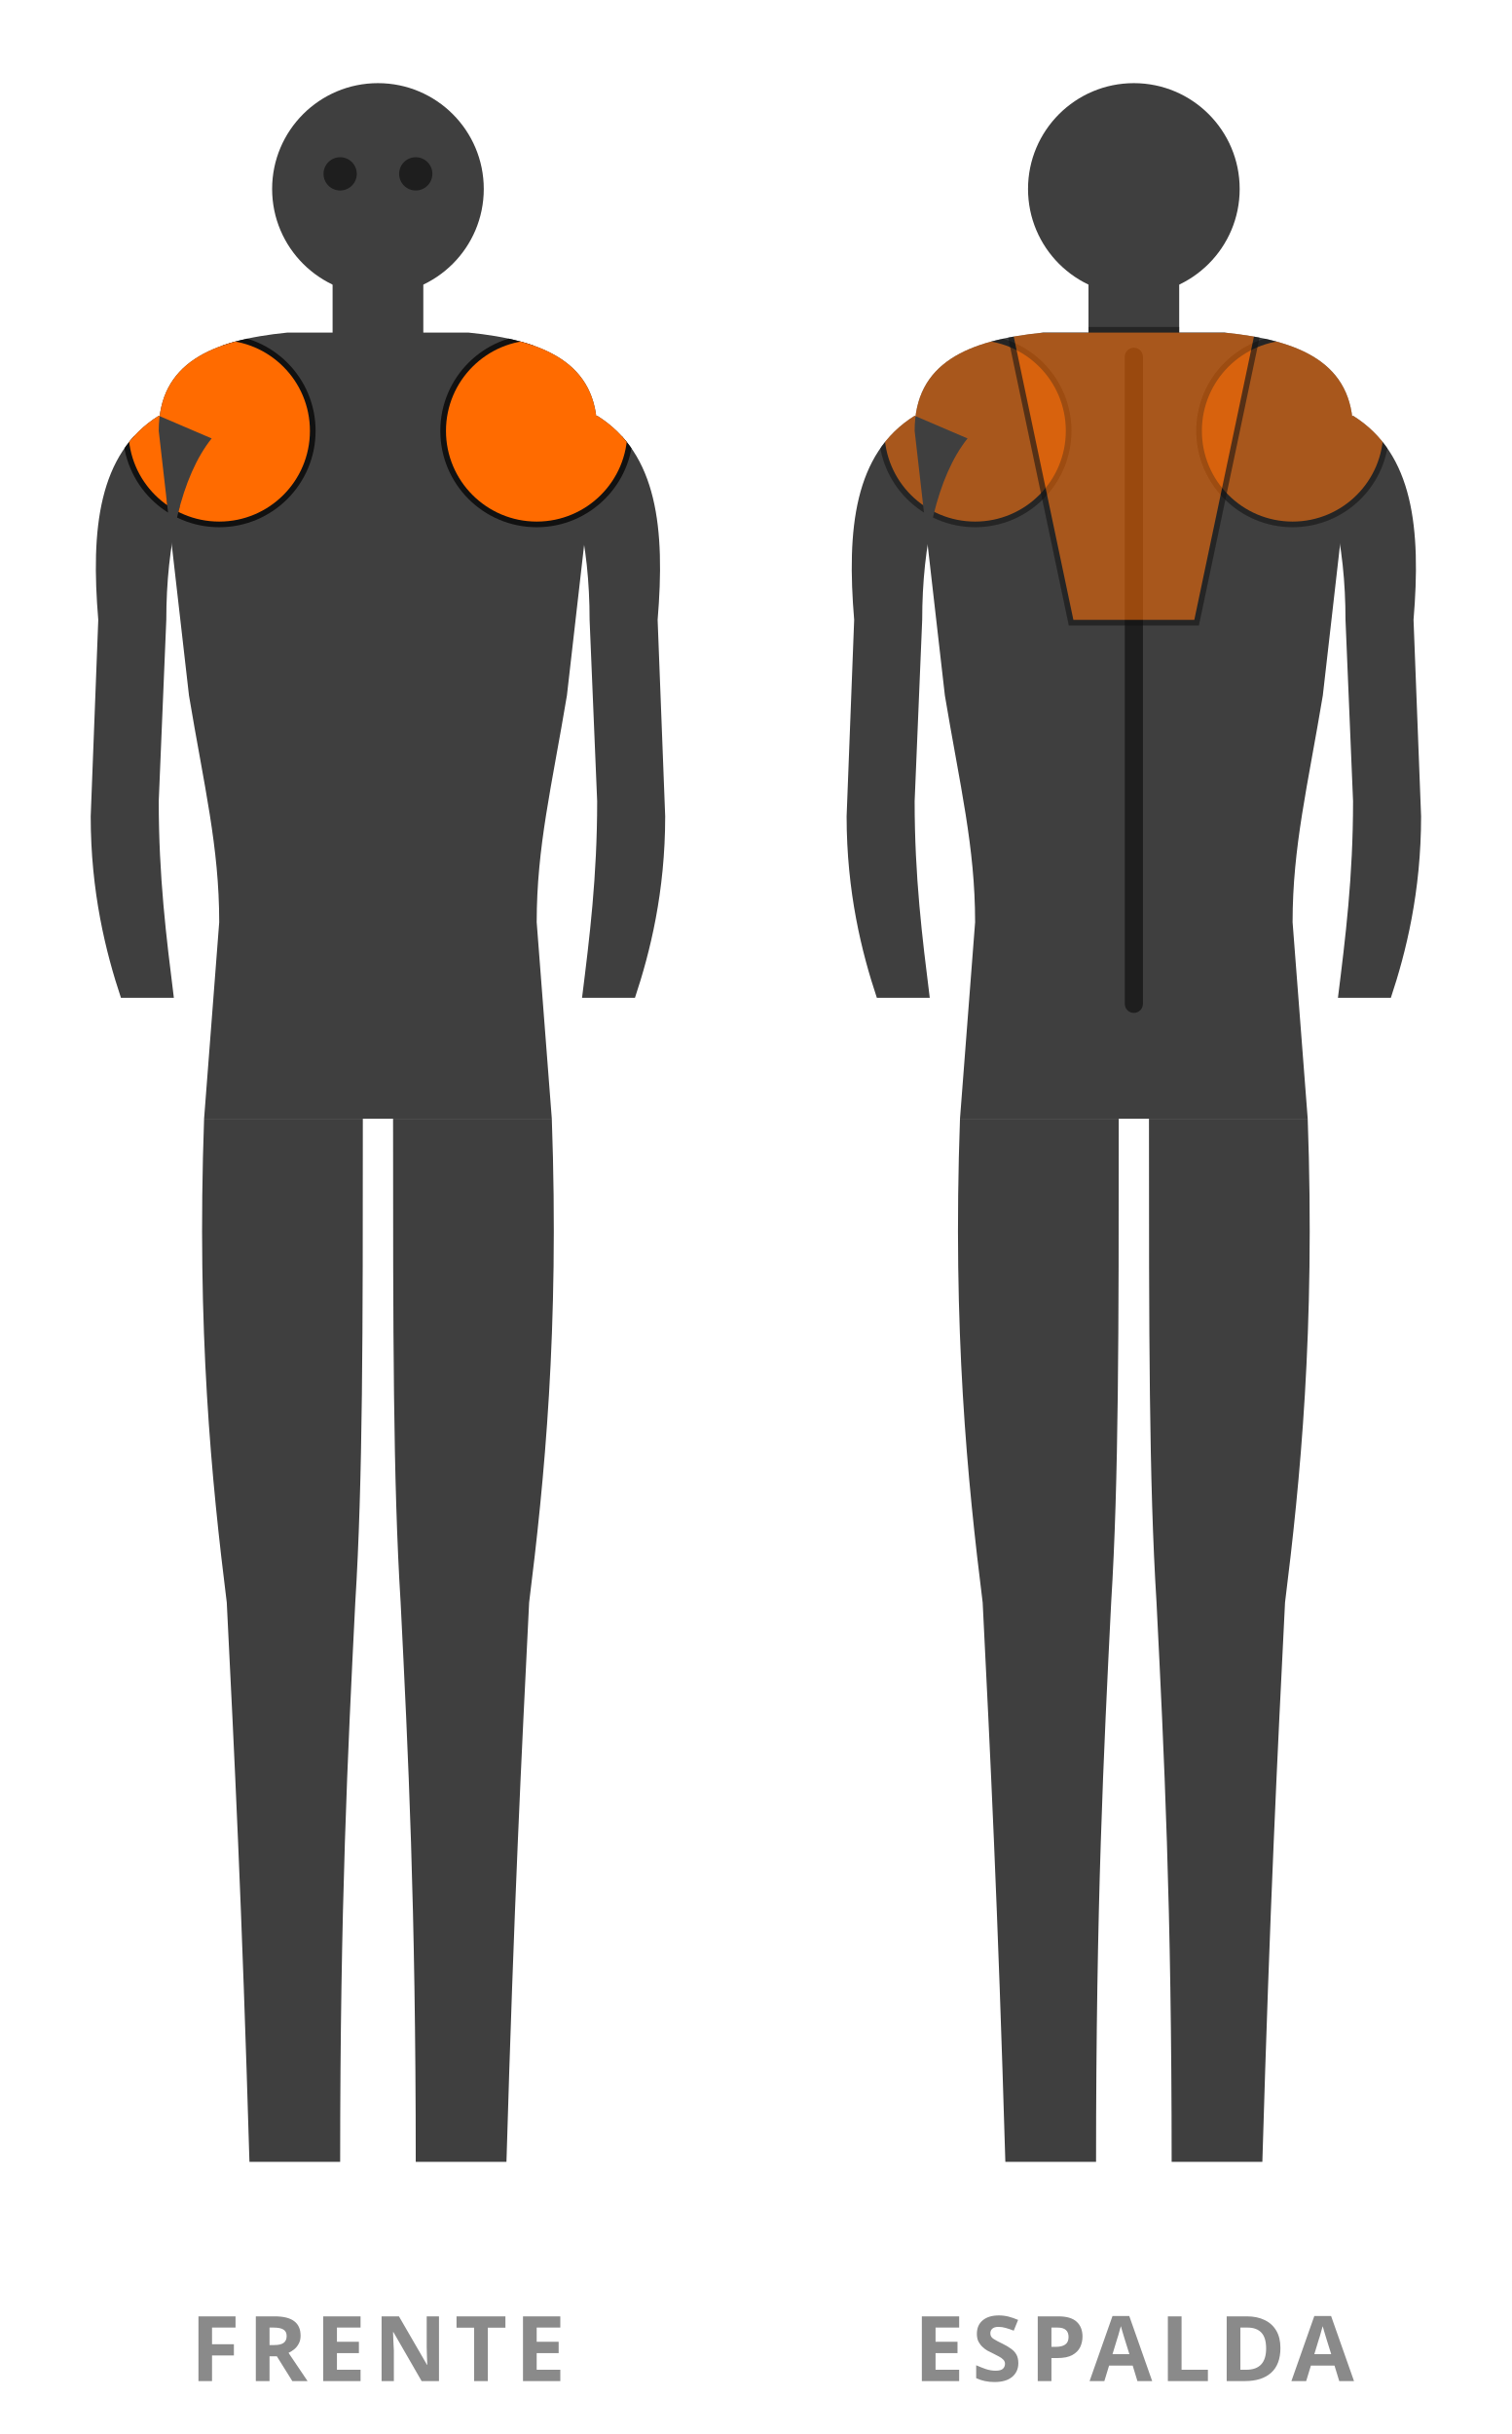
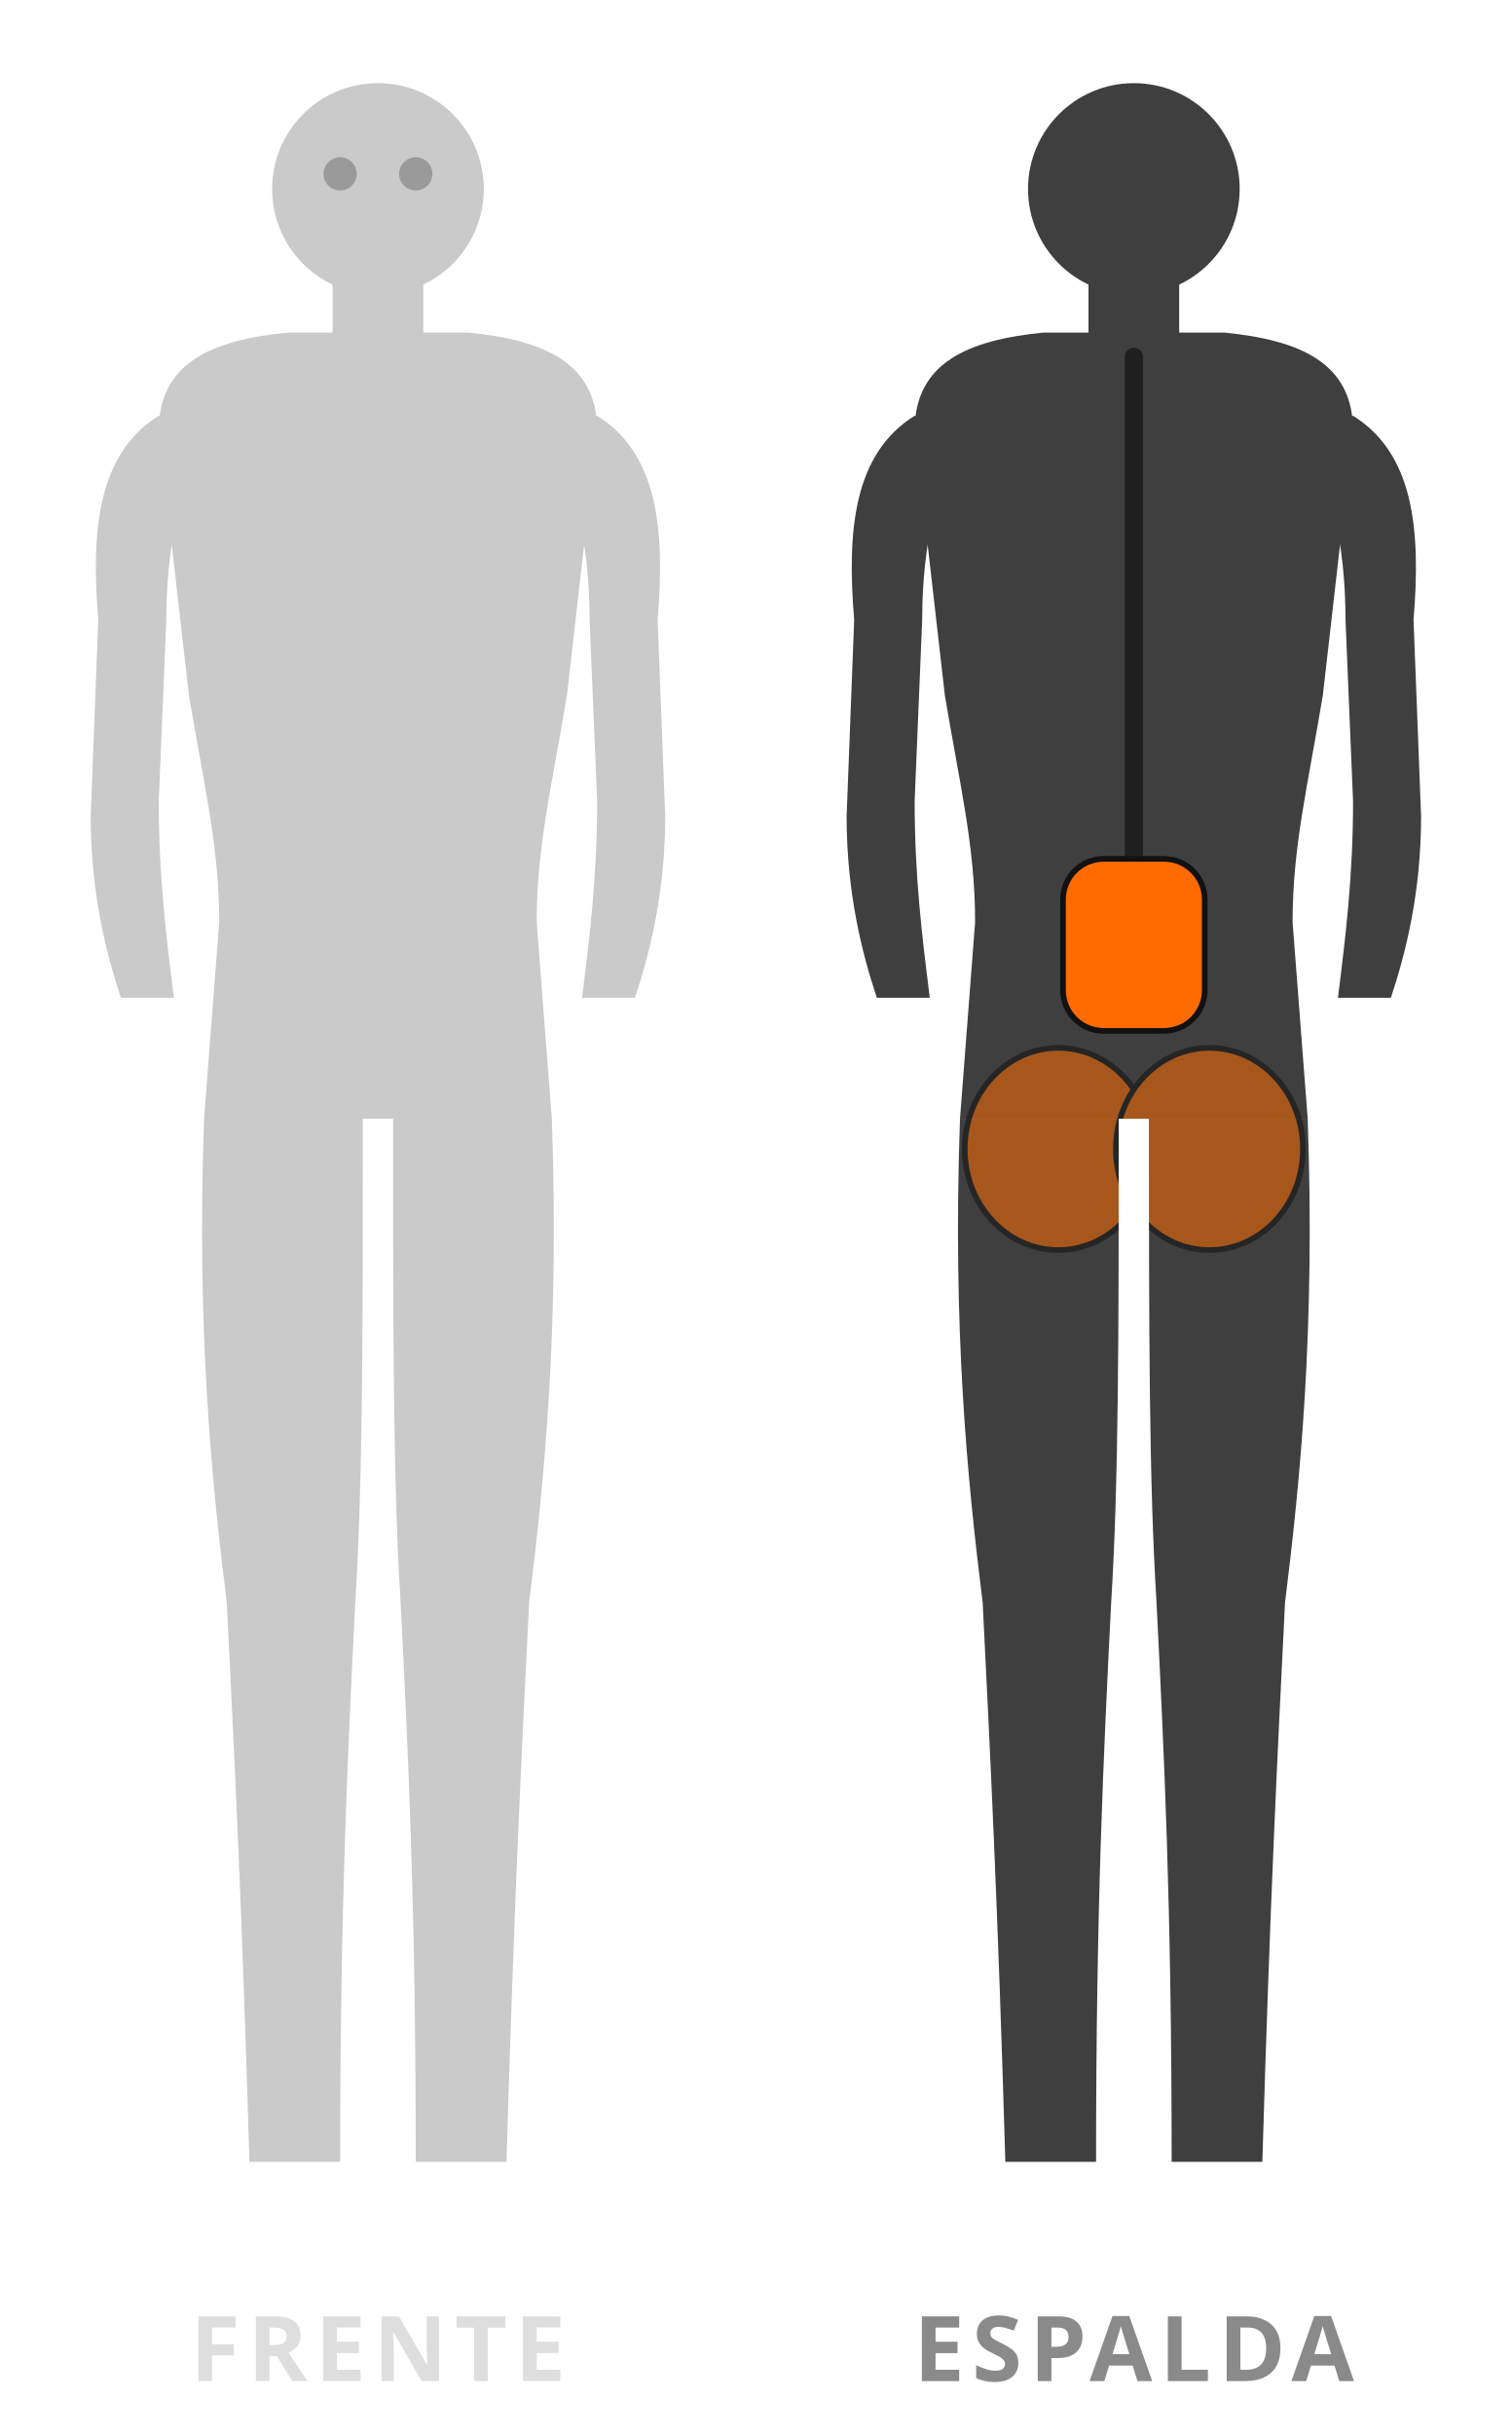
- <svg xmlns="http://www.w3.org/2000/svg" viewBox="0 0 200 322" width="200" height="322" role="img" aria-label="Músculos que trabaja: Elevaciones laterales">
+ <svg xmlns="http://www.w3.org/2000/svg" viewBox="0 0 200 322" width="200" height="322" role="img" aria-label="Músculos que trabaja: Superman">
  <defs>
    <clipPath id="cuerpoF">
      <circle cx="50" cy="25" r="14" />
      <path d="M 44 36 h 12 v 12 h -12 Z" />
      <path d="M 21 57              C 21 48, 28 45, 38 44              L 62 44 C 72 45, 79 48, 79 57              L 75 92 C 73 104, 71 112, 71 122              L 73 148 L 27 148 L 29 122              C 29 112, 27 104, 25 92 Z" />
      <path d="M 21 55 C 13 60, 12 70, 13 82              L 12 108 C 12 118, 14 126, 16 132              L 23 132 C 22 124, 21 116, 21 106              L 22 82 C 22 72, 24 63, 28 58 Z" />
      <path d="M 79 55 C 87 60, 88 70, 87 82              L 88 108 C 88 118, 86 126, 84 132              L 77 132 C 78 124, 79 116, 79 106              L 78 82 C 78 72, 76 63, 72 58 Z" />
      <path d="M 27 148 C 26 176, 28 196, 30 212              C 31 232, 32 252, 33 286              L 45 286 C 45 252, 46 232, 47 212              C 48 196, 48 176, 48 148 Z" />
      <path d="M 73 148 C 74 176, 72 196, 70 212              C 69 232, 68 252, 67 286              L 55 286 C 55 252, 54 232, 53 212              C 52 196, 52 176, 52 148 Z" />
    </clipPath>
    <clipPath id="cuerpoD">
      <circle cx="150" cy="25" r="14" />
      <path d="M 144 36 h 12 v 12 h -12 Z" />
      <path d="M 121 57              C 121 48, 128 45, 138 44              L 162 44 C 172 45, 179 48, 179 57              L 175 92 C 173 104, 171 112, 171 122              L 173 148 L 127 148 L 129 122              C 129 112, 127 104, 125 92 Z" />
      <path d="M 121 55 C 113 60, 112 70, 113 82              L 112 108 C 112 118, 114 126, 116 132              L 123 132 C 122 124, 121 116, 121 106              L 122 82 C 122 72, 124 63, 128 58 Z" />
      <path d="M 179 55 C 187 60, 188 70, 187 82              L 188 108 C 188 118, 186 126, 184 132              L 177 132 C 178 124, 179 116, 179 106              L 178 82 C 178 72, 176 63, 172 58 Z" />
      <path d="M 127 148 C 126 176, 128 196, 130 212              C 131 232, 132 252, 133 286              L 145 286 C 145 252, 146 232, 147 212              C 148 196, 148 176, 148 148 Z" />
      <path d="M 173 148 C 174 176, 172 196, 170 212              C 169 232, 168 252, 167 286              L 155 286 C 155 252, 154 232, 153 212              C 152 196, 152 176, 152 148 Z" />
    </clipPath>
  </defs>
  <style>
    .base { fill: #3f3f3f; }
    /* El borde del color del fondo separa grupos contiguos. Sin él, lumbar +
       glúteo + isquios se fundían en un único bloque naranja de la cintura a
       la rodilla y no se distinguía qué trabajaba qué. */
    /* La cara y la columna: lo justo para saber de qué lado se mira. Tienen
       que verse a tamaño miniatura, así que no pueden ser un matiz del gris. */
    .detalle { fill: #1e1e1e; }
    .prim, .sec { stroke: #111; stroke-width: 1.5; paint-order: stroke; }
    .prim { fill: #ff6b00; }
    /* .38 quedaba marrón apagado sobre el gris del cuerpo y se confundía con
       él: a este tamaño "también trabaja esto" tiene que verse. */
    .sec  { fill: #ff6b00; opacity: .55; }
    .et   { fill: #8a8a8a; font: 700 12px system-ui, sans-serif; text-anchor: middle; letter-spacing: 1px; }
    /* El lado que no trabaja nada, y su etiqueta, en segundo plano. */
    .apagado { opacity: .28; }
    @media (prefers-color-scheme: light) {
      .base { fill: #d6d1c6; }
      .detalle { fill: #a49d8e; }
      .et   { fill: #7a7060; }
      .prim, .sec { stroke: #f7f5f0; }
    }
  </style>
-   <g class="base">
+   <g class="base apagado">
    <circle cx="50" cy="25" r="14" />
    <path d="M 44 36 h 12 v 12 h -12 Z" />
    <path d="M 21 57              C 21 48, 28 45, 38 44              L 62 44 C 72 45, 79 48, 79 57              L 75 92 C 73 104, 71 112, 71 122              L 73 148 L 27 148 L 29 122              C 29 112, 27 104, 25 92 Z" />
    <path d="M 21 55 C 13 60, 12 70, 13 82              L 12 108 C 12 118, 14 126, 16 132              L 23 132 C 22 124, 21 116, 21 106              L 22 82 C 22 72, 24 63, 28 58 Z" />
    <path d="M 79 55 C 87 60, 88 70, 87 82              L 88 108 C 88 118, 86 126, 84 132              L 77 132 C 78 124, 79 116, 79 106              L 78 82 C 78 72, 76 63, 72 58 Z" />
    <path d="M 27 148 C 26 176, 28 196, 30 212              C 31 232, 32 252, 33 286              L 45 286 C 45 252, 46 232, 47 212              C 48 196, 48 176, 48 148 Z" />
    <path d="M 73 148 C 74 176, 72 196, 70 212              C 69 232, 68 252, 67 286              L 55 286 C 55 252, 54 232, 53 212              C 52 196, 52 176, 52 148 Z" />
  </g>
-   <g class="detalle">
+   <g class="detalle apagado">
    <circle cx="45" cy="23" r="2.2" />
    <circle cx="55" cy="23" r="2.2" />
  </g>
  <g class="base">
    <circle cx="150" cy="25" r="14" />
    <path d="M 144 36 h 12 v 12 h -12 Z" />
    <path d="M 121 57              C 121 48, 128 45, 138 44              L 162 44 C 172 45, 179 48, 179 57              L 175 92 C 173 104, 171 112, 171 122              L 173 148 L 127 148 L 129 122              C 129 112, 127 104, 125 92 Z" />
    <path d="M 121 55 C 113 60, 112 70, 113 82              L 112 108 C 112 118, 114 126, 116 132              L 123 132 C 122 124, 121 116, 121 106              L 122 82 C 122 72, 124 63, 128 58 Z" />
    <path d="M 179 55 C 187 60, 188 70, 187 82              L 188 108 C 188 118, 186 126, 184 132              L 177 132 C 178 124, 179 116, 179 106              L 178 82 C 178 72, 176 63, 172 58 Z" />
    <path d="M 127 148 C 126 176, 128 196, 130 212              C 131 232, 132 252, 133 286              L 145 286 C 145 252, 146 232, 147 212              C 148 196, 148 176, 148 148 Z" />
    <path d="M 173 148 C 174 176, 172 196, 170 212              C 169 232, 168 252, 167 286              L 155 286 C 155 252, 154 232, 153 212              C 152 196, 152 176, 152 148 Z" />
  </g>
  <g class="detalle">
    <rect x="148.8" y="46" width="2.4" height="88" rx="1.2" />
  </g>
  <g class="sec" clip-path="url(#cuerpoD)">
    <g transform="translate(100,0)">
-       <circle cx="29" cy="57" r="12" />
-       <circle cx="71" cy="57" r="12" />
+       <ellipse cx="40" cy="152" rx="12" ry="13" />
+       <ellipse cx="60" cy="152" rx="12" ry="13" />
    </g>
  </g>
-   <g class="sec" clip-path="url(#cuerpoD)">
+   <g class="prim" clip-path="url(#cuerpoD)">
    <g transform="translate(100,0)">
-       <path d="M 34 44 L 66 44 L 58 82 L 42 82 Z" />
+       <rect x="41" y="114" width="18" height="22" rx="5" />
    </g>
  </g>
-   <g class="prim" clip-path="url(#cuerpoF)">
-     <circle cx="29" cy="57" r="12" />
-     <circle cx="71" cy="57" r="12" />
-   </g>
-   <text class="et" x="50" y="315">FRENTE</text>
+   <text class="et apagado" x="50" y="315">FRENTE</text>
  <text class="et" x="150" y="315">ESPALDA</text>
</svg>
